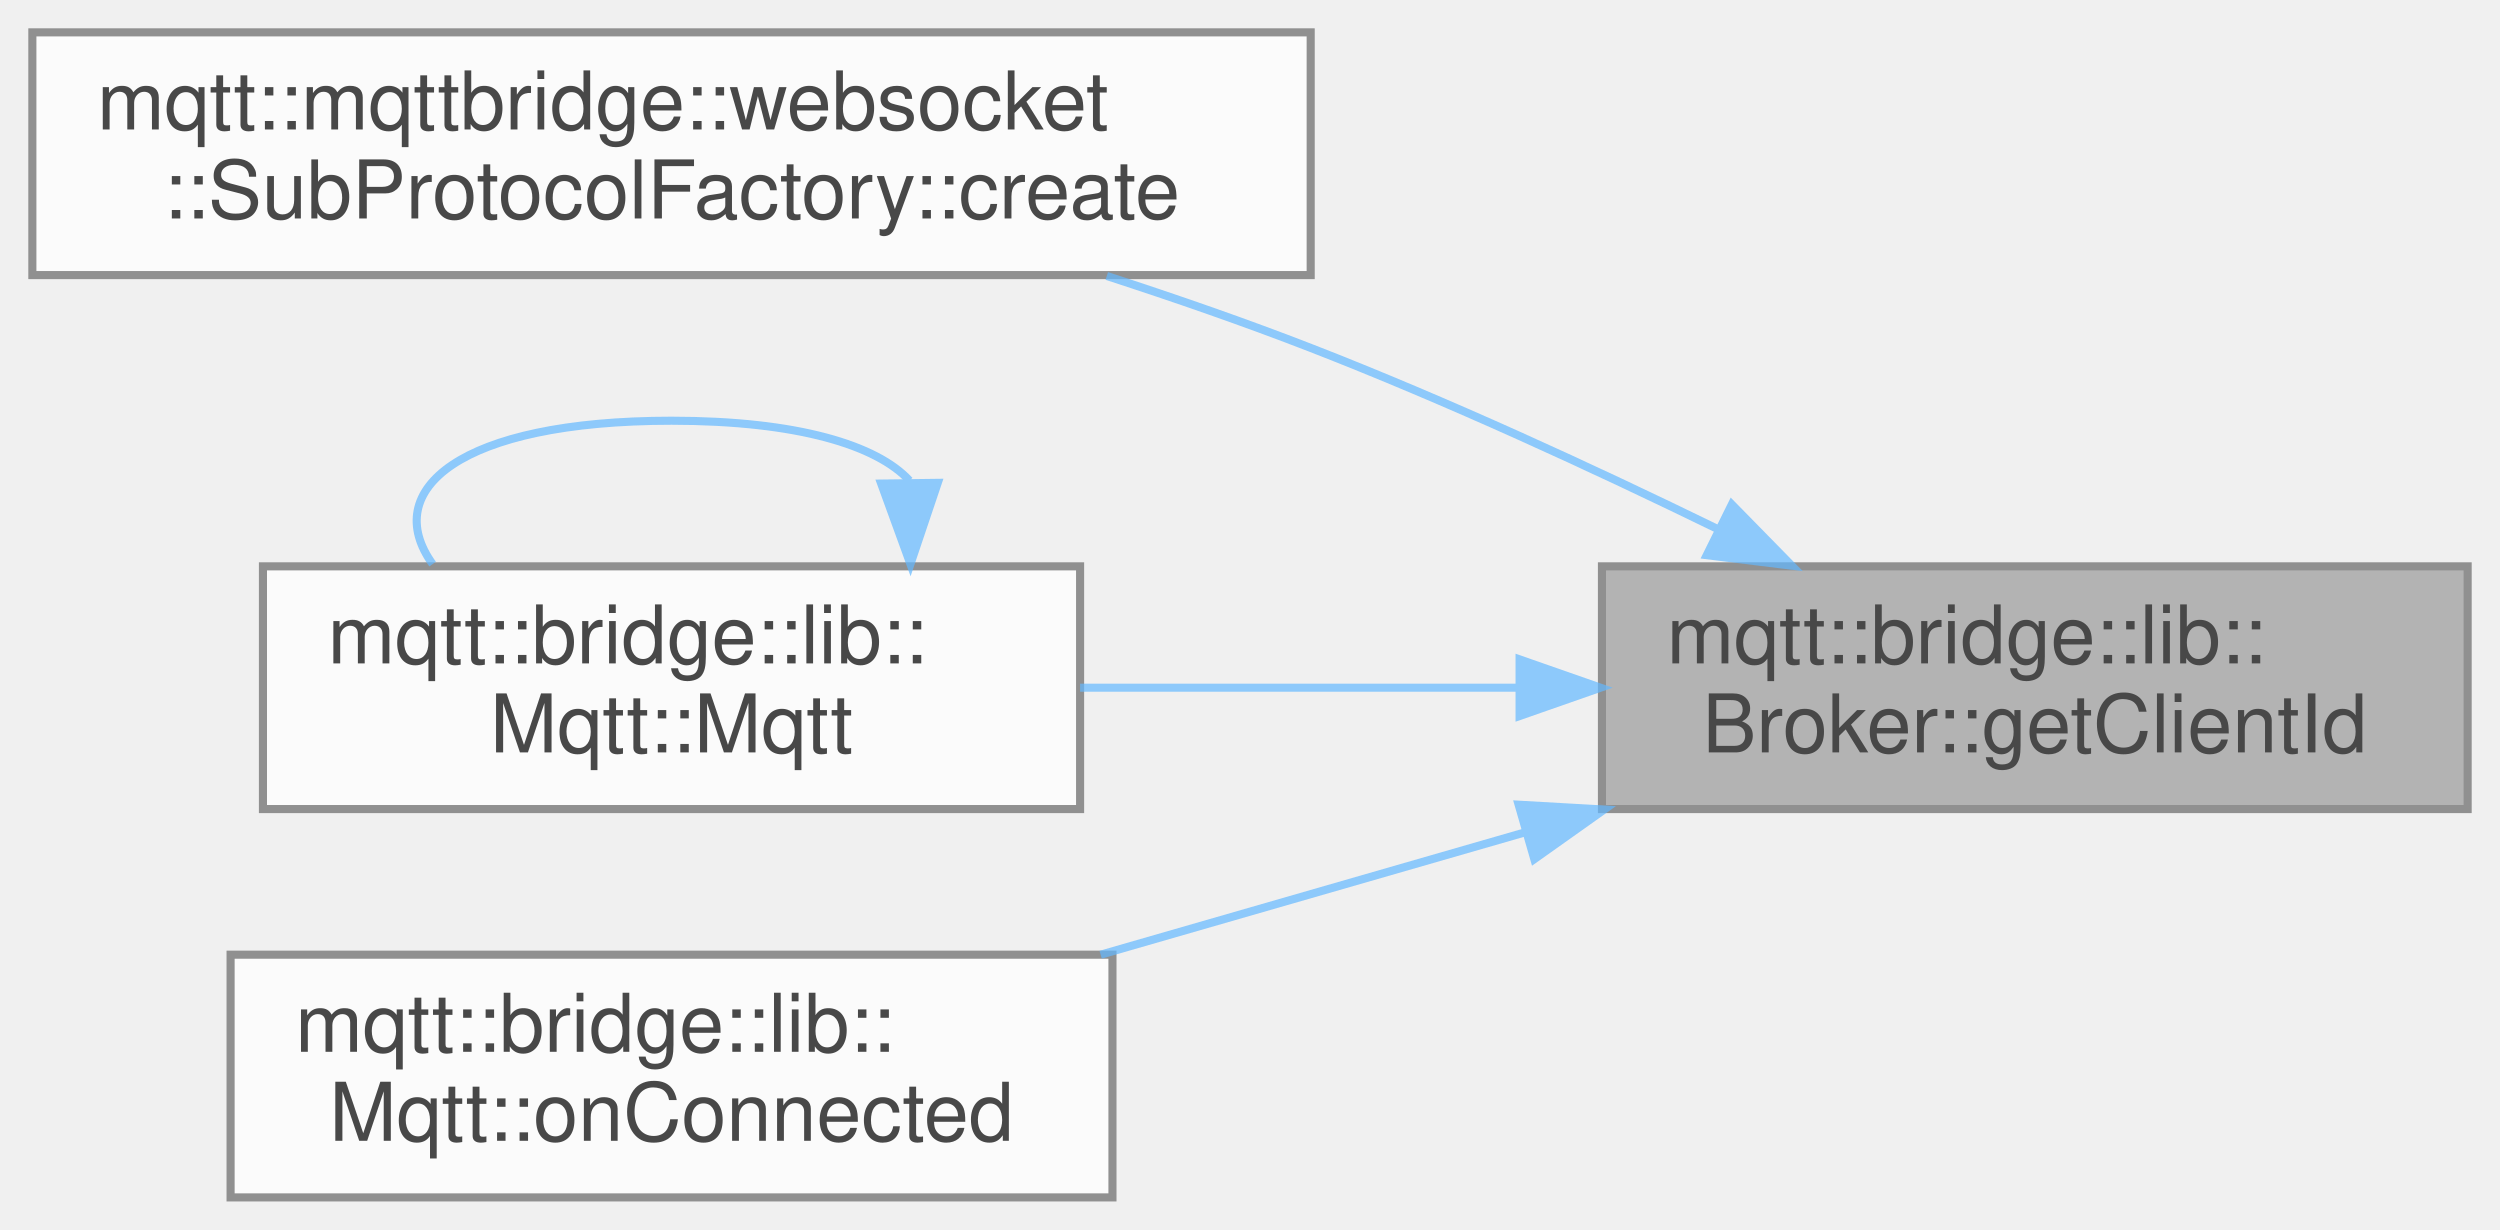
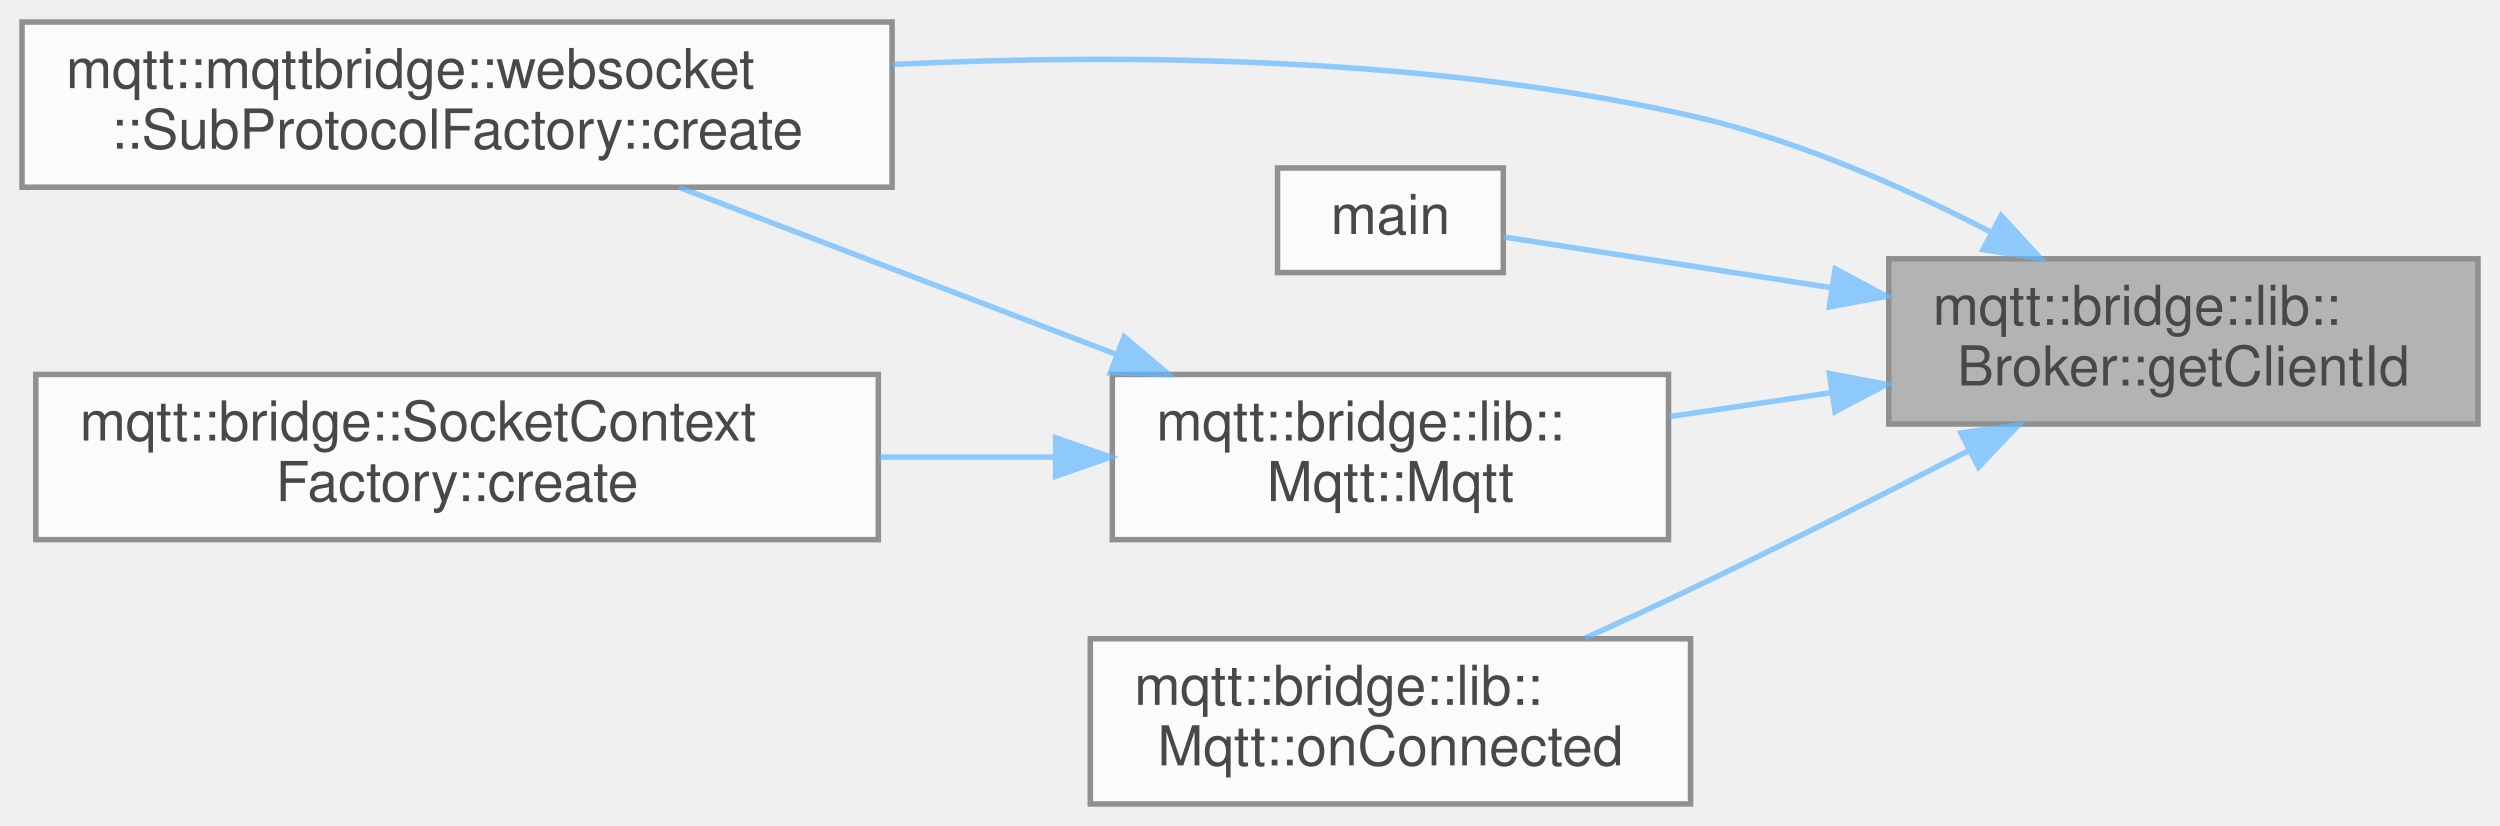
- <svg xmlns="http://www.w3.org/2000/svg" xmlns:xlink="http://www.w3.org/1999/xlink" width="309pt" height="152pt" viewBox="0.00 0.00 309.00 152.00">
+ <svg xmlns="http://www.w3.org/2000/svg" xmlns:xlink="http://www.w3.org/1999/xlink" width="454pt" height="150pt" viewBox="0.00 0.00 454.00 150.00">
  <svg id="main" version="1.1" xml:space="preserve">
    <style type="text/css">
.node, .edge {opacity: 0.7;}
.node.selected, .edge.selected {opacity: 1;}
.edge:hover path { stroke: red; }
.edge:hover polygon { stroke: red; fill: red; }
</style>
    <svg id="graph" class="graph">
-       <g id="graph0" class="graph" transform="scale(1 1) rotate(0) translate(4 148)">
+       <g id="graph0" class="graph" transform="scale(1 1) rotate(0) translate(4 146)">
        <g id="Node000001" class="node">
          <g id="a_Node000001">
            <a xlink:title=" ">
-               <polygon fill="#999999" stroke="#666666" points="301,-78 194,-78 194,-48 301,-48 301,-78" />
-               <text text-anchor="start" x="202" y="-66" font-family="Helvetica,sans-Serif" font-size="10.00">mqtt::bridge::lib::</text>
-               <text text-anchor="middle" x="247.5" y="-55" font-family="Helvetica,sans-Serif" font-size="10.00">Broker::getClientId</text>
+               <polygon fill="#999999" stroke="#666666" points="446,-99 339,-99 339,-69 446,-69 446,-99" />
+               <text text-anchor="start" x="347" y="-87" font-family="Helvetica,sans-Serif" font-size="10.00">mqtt::bridge::lib::</text>
+               <text text-anchor="middle" x="392.5" y="-76" font-family="Helvetica,sans-Serif" font-size="10.00">Broker::getClientId</text>
            </a>
          </g>
        </g>
        <g id="Node000002" class="node">
          <g id="a_Node000002">
            <a xlink:href="classmqtt_1_1mqttbridge_1_1websocket_1_1SubProtocolFactory.html#a843ee73f0182cea879cd45d9e924db8e" target="_top" xlink:title=" ">
-               <polygon fill="white" stroke="#666666" points="158,-144 0,-144 0,-114 158,-114 158,-144" />
-               <text text-anchor="start" x="8" y="-132" font-family="Helvetica,sans-Serif" font-size="10.00">mqtt::mqttbridge::websocket</text>
-               <text text-anchor="middle" x="79" y="-121" font-family="Helvetica,sans-Serif" font-size="10.00">::SubProtocolFactory::create</text>
+               <polygon fill="white" stroke="#666666" points="158,-142 0,-142 0,-112 158,-112 158,-142" />
+               <text text-anchor="start" x="8" y="-130" font-family="Helvetica,sans-Serif" font-size="10.00">mqtt::mqttbridge::websocket</text>
+               <text text-anchor="middle" x="79" y="-119" font-family="Helvetica,sans-Serif" font-size="10.00">::SubProtocolFactory::create</text>
            </a>
          </g>
        </g>
        <g id="edge1_Node000001_Node000002" class="edge">
          <g id="a_edge1_Node000001_Node000002">
            <a xlink:title=" ">
-               <path fill="none" stroke="#63b8ff" d="M208.26,-82.63C192.86,-90.14 174.8,-98.47 158,-105 149.94,-108.13 141.3,-111.13 132.8,-113.89" />
-               <polygon fill="#63b8ff" stroke="#63b8ff" points="210.05,-85.65 217.47,-78.08 206.95,-79.38 210.05,-85.65" />
+               <path fill="none" stroke="#63b8ff" d="M357.62,-103.82C341.62,-112.09 321.92,-120.74 303,-125 255.69,-135.65 201.29,-136.36 158.07,-134.3" />
+               <polygon fill="#63b8ff" stroke="#63b8ff" points="359.41,-106.84 366.58,-99.04 356.11,-100.66 359.41,-106.84" />
            </a>
          </g>
        </g>
        <g id="Node000003" class="node">
          <g id="a_Node000003">
-             <a xlink:href="classmqtt_1_1bridge_1_1lib_1_1Mqtt.html#a6e485f1bb766fbeffdd53a23fc3ced4f" target="_top" xlink:title=" ">
-               <polygon fill="white" stroke="#666666" points="129.5,-78 28.5,-78 28.5,-48 129.5,-48 129.5,-78" />
-               <text text-anchor="start" x="36.5" y="-66" font-family="Helvetica,sans-Serif" font-size="10.00">mqtt::bridge::lib::</text>
-               <text text-anchor="middle" x="79" y="-55" font-family="Helvetica,sans-Serif" font-size="10.00">Mqtt::Mqtt</text>
+             <a xlink:href="mqttbridge_8cpp.html#a0ddf1224851353fc92bfbff6f499fa97" target="_top" xlink:title=" ">
+               <polygon fill="white" stroke="#666666" points="269,-115.5 228,-115.5 228,-96.5 269,-96.5 269,-115.5" />
+               <text text-anchor="middle" x="248.5" y="-103.5" font-family="Helvetica,sans-Serif" font-size="10.00">main</text>
            </a>
          </g>
        </g>
        <g id="edge2_Node000001_Node000003" class="edge">
          <g id="a_edge2_Node000001_Node000003">
            <a xlink:title=" ">
-               <path fill="none" stroke="#63b8ff" d="M183.73,-63C165.8,-63 146.52,-63 129.5,-63" />
-               <polygon fill="#63b8ff" stroke="#63b8ff" points="183.82,-66.5 193.82,-63 183.82,-59.5 183.82,-66.5" />
+               <path fill="none" stroke="#63b8ff" d="M328.52,-93.76C307.04,-97.08 284.57,-100.57 269.1,-102.96" />
+               <polygon fill="#63b8ff" stroke="#63b8ff" points="329.28,-97.18 338.62,-92.19 328.21,-90.26 329.28,-97.18" />
            </a>
          </g>
        </g>
        <g id="Node000004" class="node">
          <g id="a_Node000004">
-             <a xlink:href="classmqtt_1_1bridge_1_1lib_1_1Mqtt.html#a5847611e17b94be67e5cf9743fb03a58" target="_top" xlink:title=" ">
-               <polygon fill="white" stroke="#666666" points="133.5,-30 24.5,-30 24.5,0 133.5,0 133.5,-30" />
-               <text text-anchor="start" x="32.5" y="-18" font-family="Helvetica,sans-Serif" font-size="10.00">mqtt::bridge::lib::</text>
-               <text text-anchor="middle" x="79" y="-7" font-family="Helvetica,sans-Serif" font-size="10.00">Mqtt::onConnected</text>
+             <a xlink:href="classmqtt_1_1bridge_1_1lib_1_1Mqtt.html#a6e485f1bb766fbeffdd53a23fc3ced4f" target="_top" xlink:title=" ">
+               <polygon fill="white" stroke="#666666" points="299,-78 198,-78 198,-48 299,-48 299,-78" />
+               <text text-anchor="start" x="206" y="-66" font-family="Helvetica,sans-Serif" font-size="10.00">mqtt::bridge::lib::</text>
+               <text text-anchor="middle" x="248.5" y="-55" font-family="Helvetica,sans-Serif" font-size="10.00">Mqtt::Mqtt</text>
            </a>
          </g>
        </g>
-         <g id="edge4_Node000001_Node000004" class="edge">
-           <g id="a_edge4_Node000001_Node000004">
+         <g id="edge3_Node000001_Node000004" class="edge">
+           <g id="a_edge3_Node000001_Node000004">
            <a xlink:title=" ">
-               <path fill="none" stroke="#63b8ff" d="M184.31,-45.07C167.1,-40.11 148.61,-34.78 132.04,-30" />
-               <polygon fill="#63b8ff" stroke="#63b8ff" points="183.7,-48.54 194.28,-47.94 185.64,-41.81 183.7,-48.54" />
+               <path fill="none" stroke="#63b8ff" d="M328.48,-74.68C318.65,-73.23 308.61,-71.74 299.13,-70.34" />
+               <polygon fill="#63b8ff" stroke="#63b8ff" points="328.22,-78.18 338.62,-76.18 329.24,-71.25 328.22,-78.18" />
            </a>
          </g>
        </g>
-         <g id="edge3_Node000003_Node000003" class="edge">
-           <g id="a_edge3_Node000003_Node000003">
+         <g id="Node000006" class="node">
+           <g id="a_Node000006">
+             <a xlink:href="classmqtt_1_1bridge_1_1lib_1_1Mqtt.html#a5847611e17b94be67e5cf9743fb03a58" target="_top" xlink:title=" ">
+               <polygon fill="white" stroke="#666666" points="303,-30 194,-30 194,0 303,0 303,-30" />
+               <text text-anchor="start" x="202" y="-18" font-family="Helvetica,sans-Serif" font-size="10.00">mqtt::bridge::lib::</text>
+               <text text-anchor="middle" x="248.5" y="-7" font-family="Helvetica,sans-Serif" font-size="10.00">Mqtt::onConnected</text>
+             </a>
+           </g>
+         </g>
+         <g id="edge6_Node000001_Node000006" class="edge">
+           <g id="a_edge6_Node000001_Node000006">
            <a xlink:title=" ">
-               <path fill="none" stroke="#63b8ff" d="M108.41,-88.6C104.39,-92.97 94.59,-96 79,-96 52.75,-96 42.91,-87.41 49.47,-78.28" />
-               <polygon fill="#63b8ff" stroke="#63b8ff" points="111.91,-88.32 108.53,-78.28 104.91,-88.23 111.91,-88.32" />
+               <path fill="none" stroke="#63b8ff" d="M353.29,-64.06C337.77,-56.09 319.61,-46.94 303,-39 296.85,-36.06 290.25,-33.01 283.86,-30.12" />
+               <polygon fill="#63b8ff" stroke="#63b8ff" points="352.09,-67.38 362.58,-68.85 355.29,-61.15 352.09,-67.38" />
+             </a>
+           </g>
+         </g>
+         <g id="edge5_Node000004_Node000002" class="edge">
+           <g id="a_edge5_Node000004_Node000002">
+             <a xlink:title=" ">
+               <path fill="none" stroke="#63b8ff" d="M198.82,-81.6C173.55,-91.26 143.07,-102.9 119.32,-111.98" />
+               <polygon fill="#63b8ff" stroke="#63b8ff" points="200.14,-84.84 208.23,-78.01 197.64,-78.3 200.14,-84.84" />
+             </a>
+           </g>
+         </g>
+         <g id="Node000005" class="node">
+           <g id="a_Node000005">
+             <a xlink:href="classmqtt_1_1bridge_1_1SocketContextFactory.html#a1f9ab899e4c3205913ba2841ae69dc33" target="_top" xlink:title=" ">
+               <polygon fill="white" stroke="#666666" points="155.5,-78 2.5,-78 2.5,-48 155.5,-48 155.5,-78" />
+               <text text-anchor="start" x="10.5" y="-66" font-family="Helvetica,sans-Serif" font-size="10.00">mqtt::bridge::SocketContext</text>
+               <text text-anchor="middle" x="79" y="-55" font-family="Helvetica,sans-Serif" font-size="10.00">Factory::create</text>
+             </a>
+           </g>
+         </g>
+         <g id="edge4_Node000004_Node000005" class="edge">
+           <g id="a_edge4_Node000004_Node000005">
+             <a xlink:title=" ">
+               <path fill="none" stroke="#63b8ff" d="M187.56,-63C177.22,-63 166.35,-63 155.67,-63" />
+               <polygon fill="#63b8ff" stroke="#63b8ff" points="187.7,-66.5 197.7,-63 187.7,-59.5 187.7,-66.5" />
            </a>
          </g>
        </g>
      </g>
    </svg>
  </svg>
  <style type="text/css">

[data-mouse-over-selected='false'] { opacity: 0.7; }
[data-mouse-over-selected='true']  { opacity: 1.0; }

</style>
</svg>
